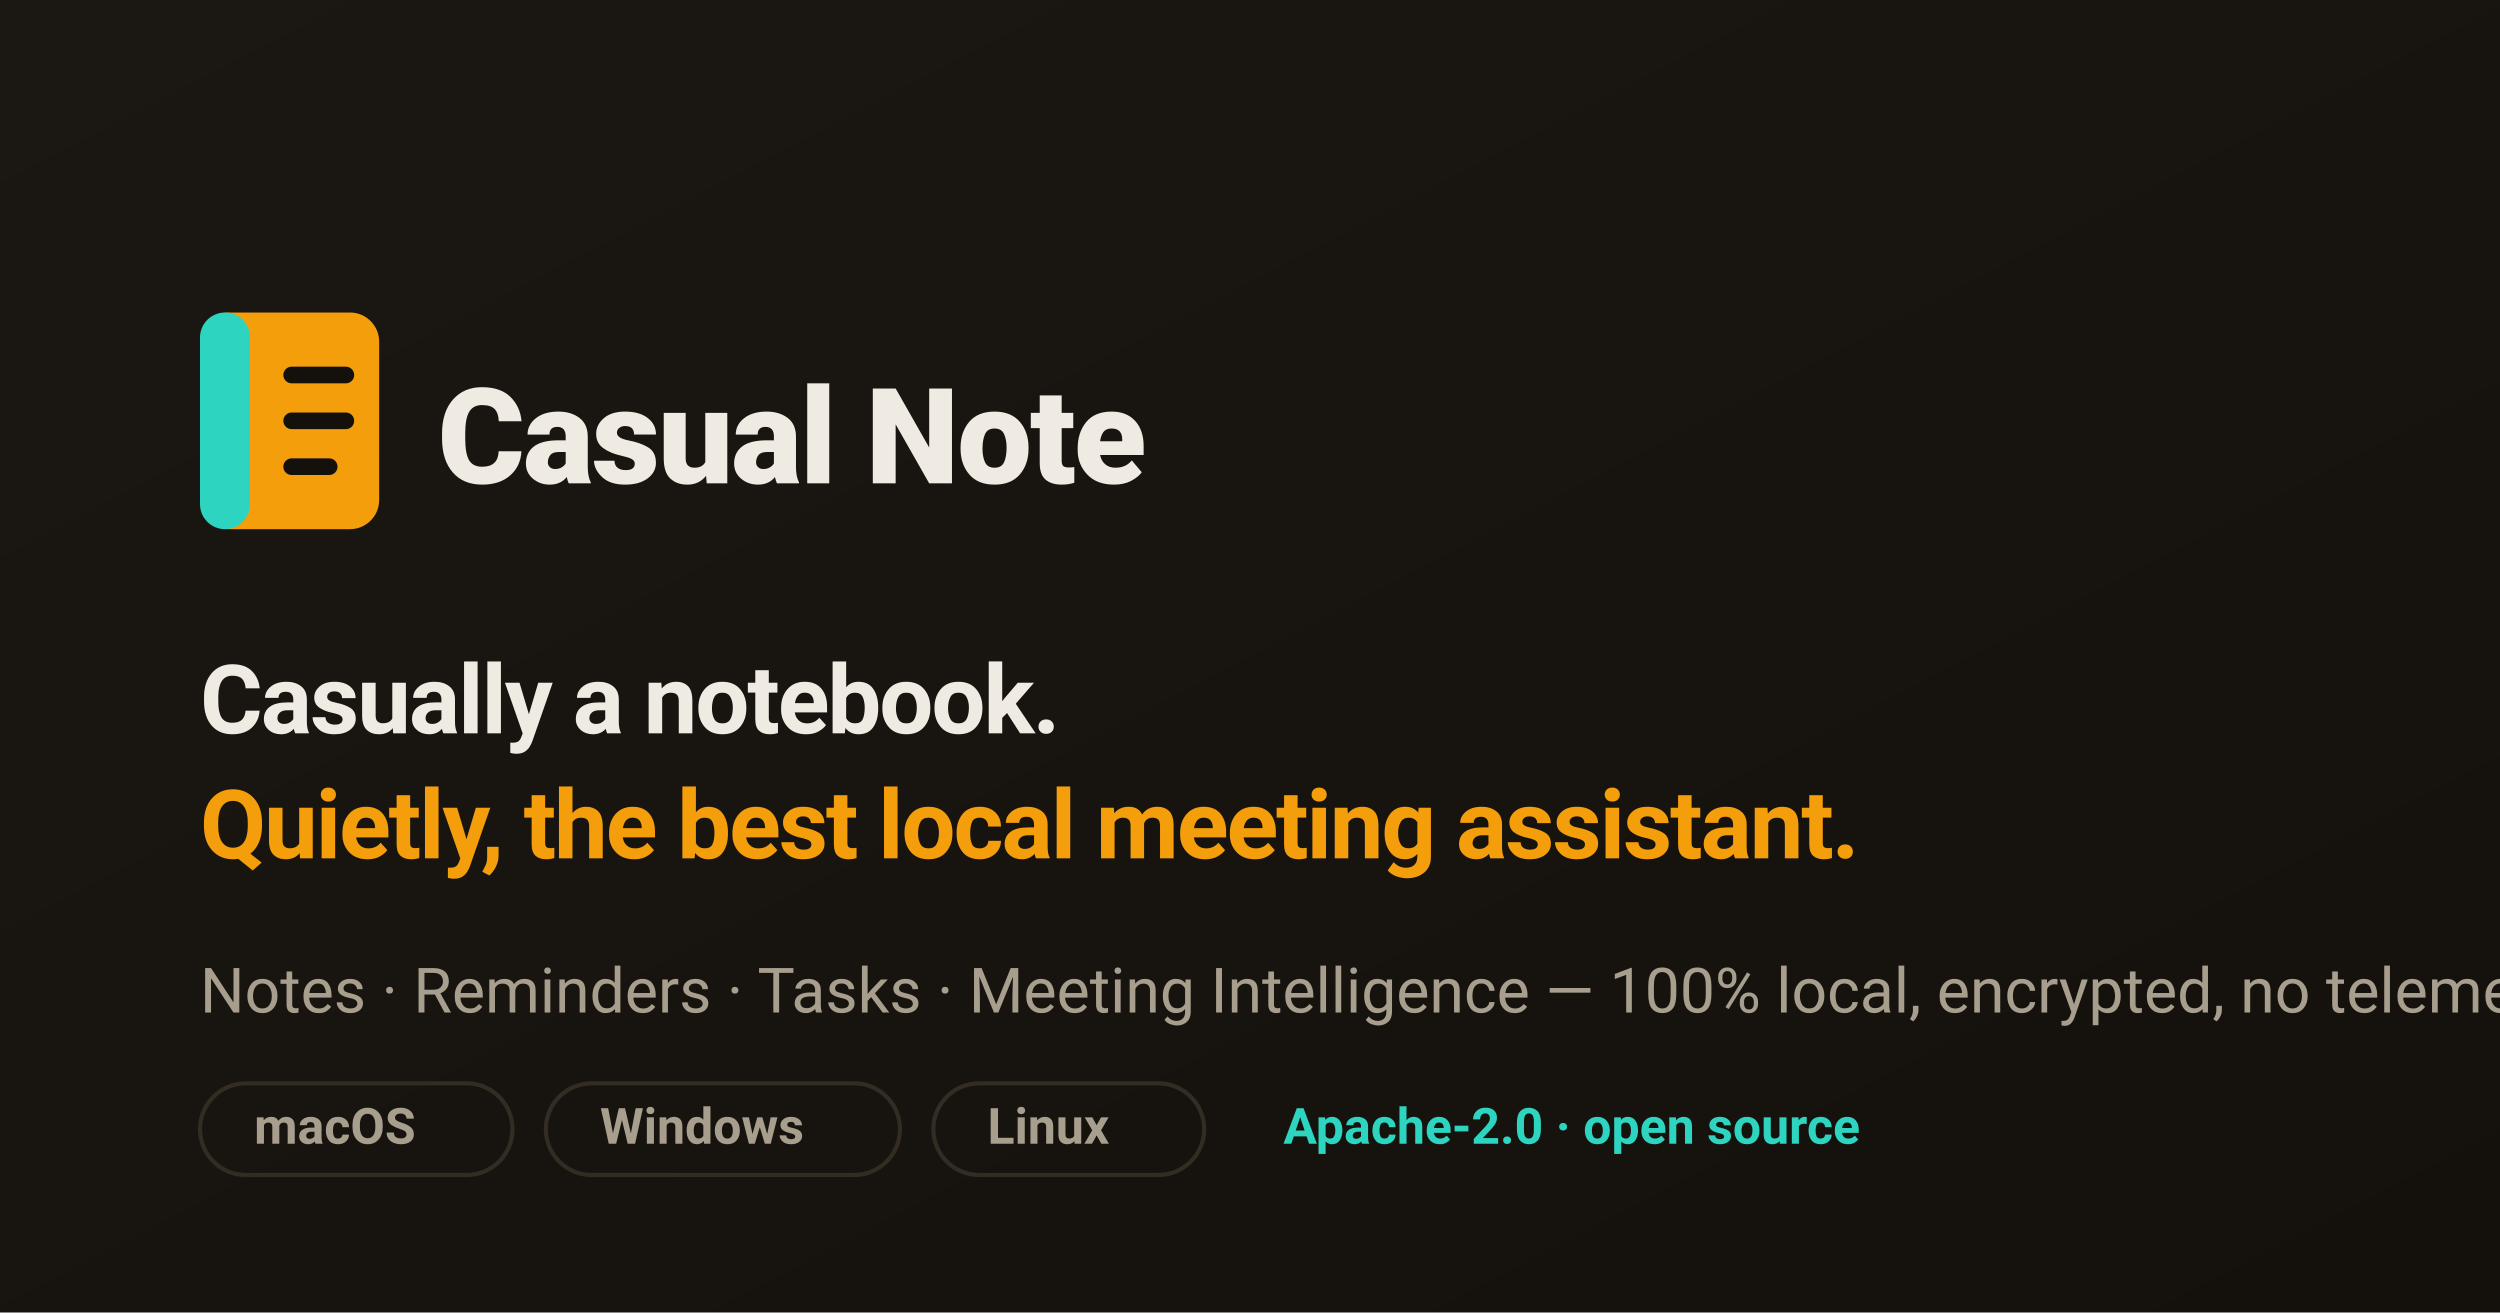
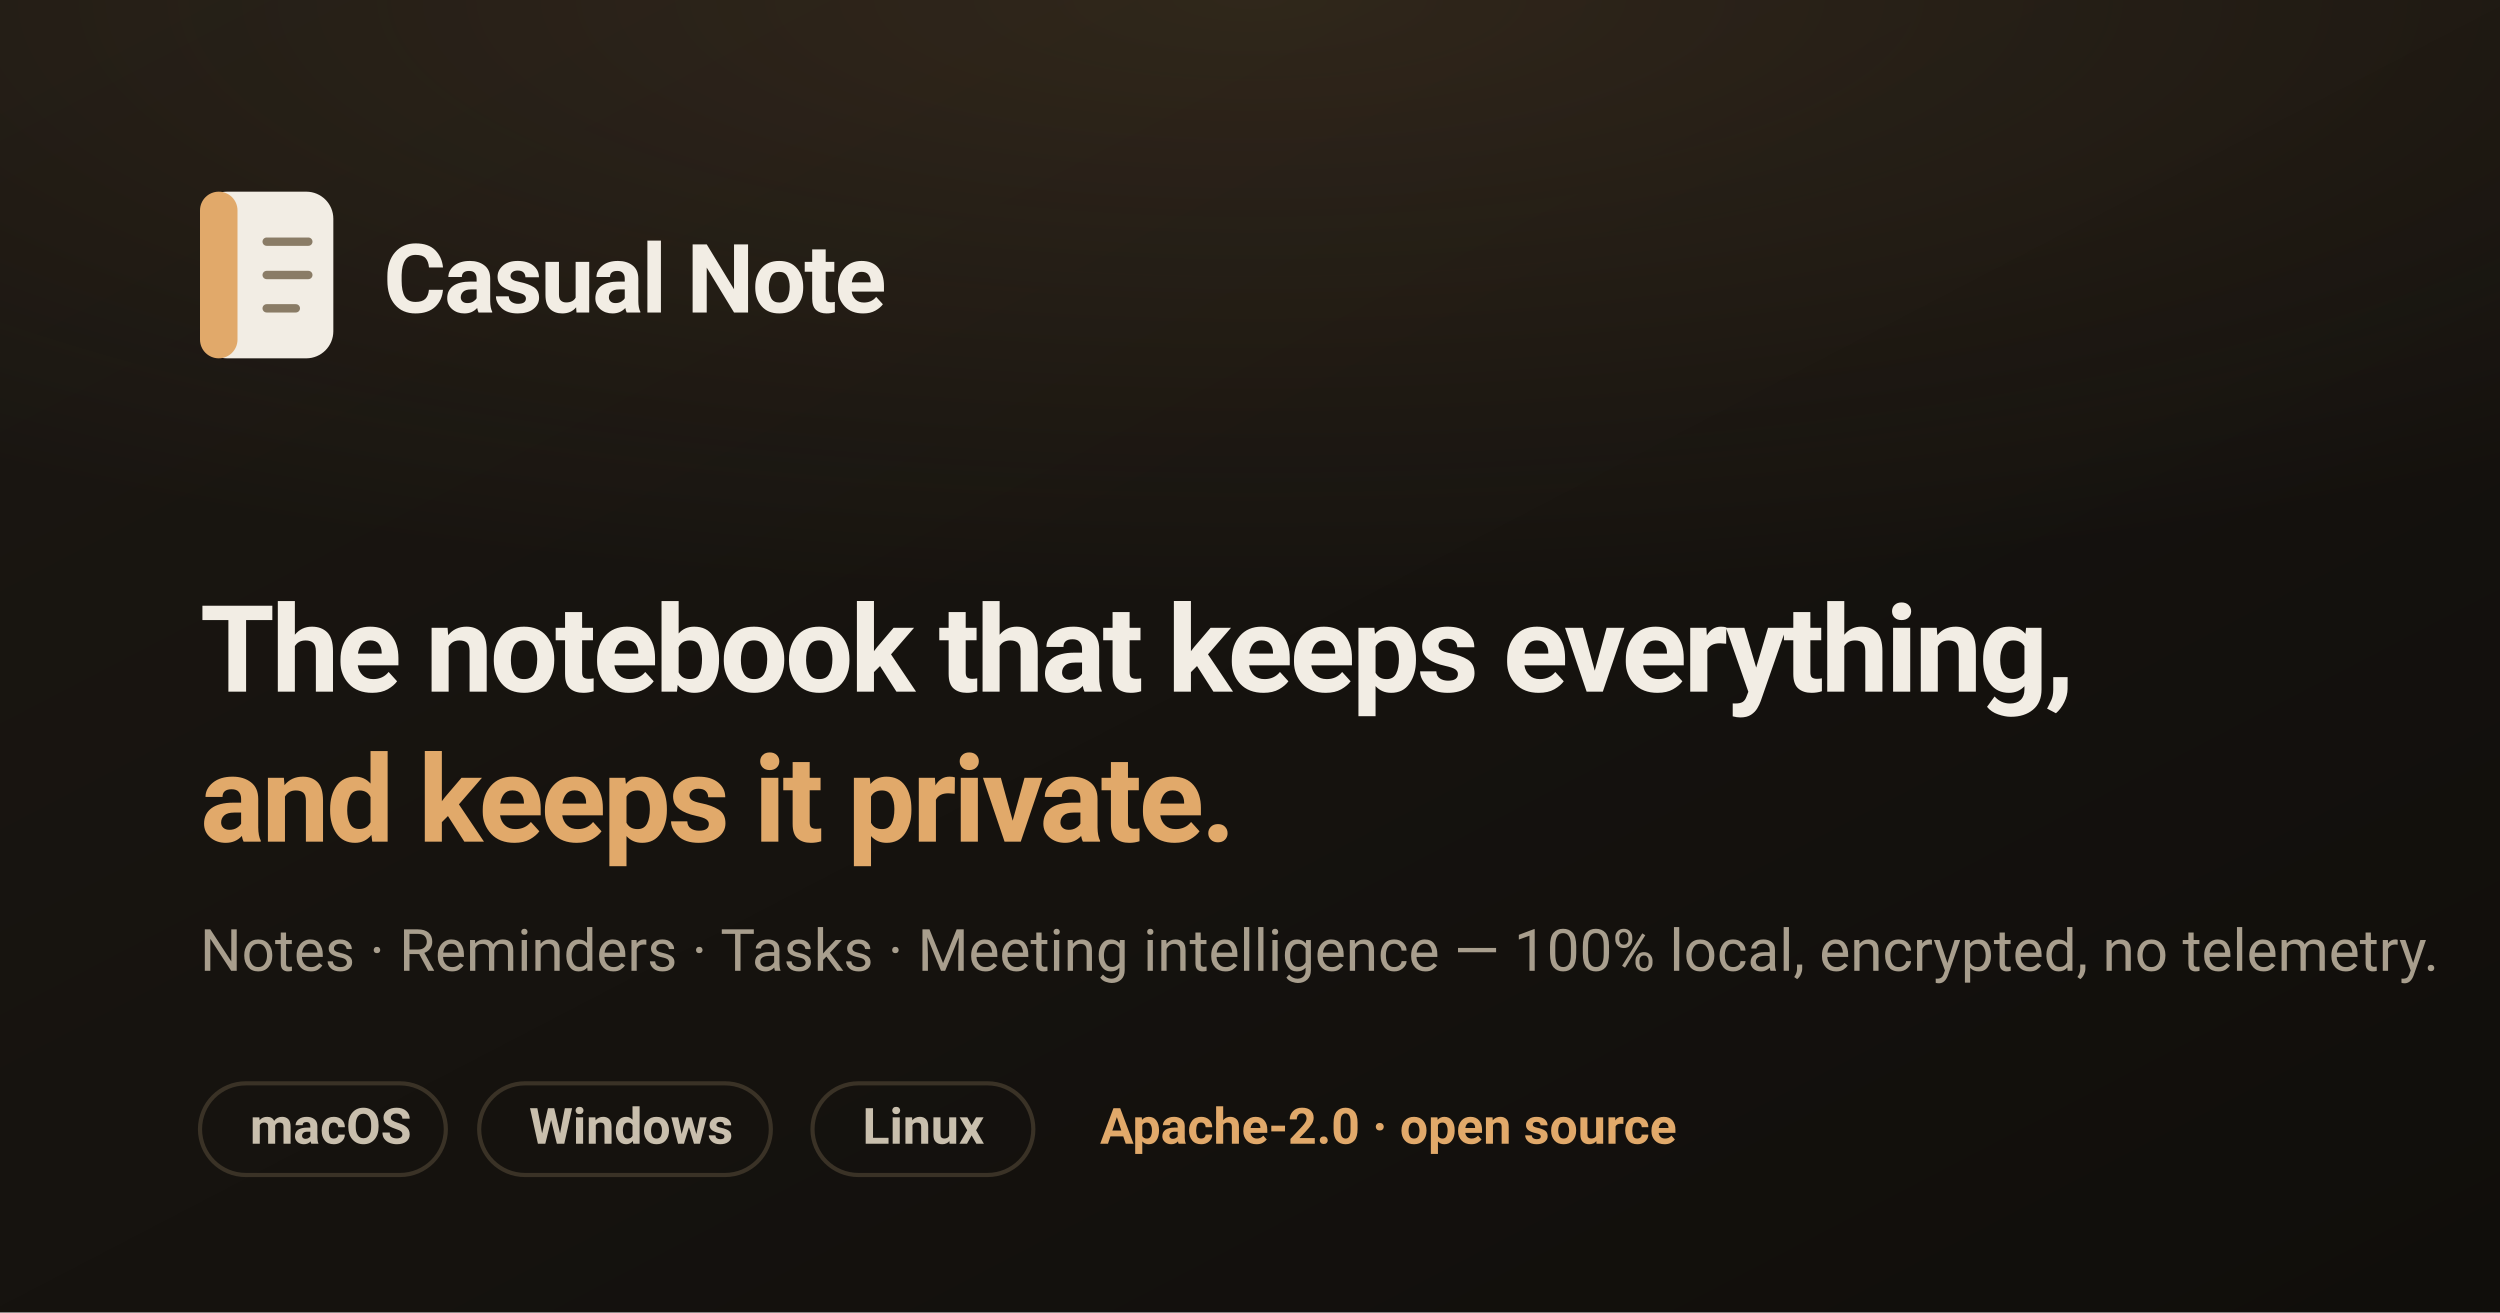
<svg xmlns="http://www.w3.org/2000/svg" width="1200" height="630" viewBox="0 0 1200 630">
  <defs>
    <linearGradient id="bg" x1="0" y1="0" x2="1" y2="1">
      <stop offset="0" stop-color="#1b1712" />
-       <stop offset="1" stop-color="#14110d" />
+       <stop offset="1" stop-color="#100e0b" />
    </linearGradient>
+     <radialGradient id="glow" cx="0.5" cy="0" r="0.8">
+       <stop offset="0" stop-color="#e1a96a" stop-opacity="0.12" />
+       <stop offset="1" stop-color="#e1a96a" stop-opacity="0" />
+     </radialGradient>
  </defs>
  <rect width="1200" height="630" fill="url(#bg)" />
-   <g transform="translate(96,150)">
-     <rect x="0" y="0" width="86" height="104" rx="14" fill="#f59e0b" />
-     <rect x="0" y="0" width="24" height="104" rx="12" fill="#2dd4bf" />
-     <line x1="44" y1="30" x2="70" y2="30" stroke="#14110d" stroke-width="8" stroke-linecap="round" />
-     <line x1="44" y1="52" x2="70" y2="52" stroke="#14110d" stroke-width="8" stroke-linecap="round" />
-     <line x1="44" y1="74" x2="62" y2="74" stroke="#14110d" stroke-width="8" stroke-linecap="round" />
+   <rect width="1200" height="360" fill="url(#glow)" />
+   <g transform="translate(96,92)">
+     <rect x="0" y="0" width="64" height="80" rx="13" fill="#f2ede4" />
+     <rect x="0" y="0" width="18" height="80" rx="9" fill="#e1a96a" />
+     <line x1="32" y1="24" x2="52" y2="24" stroke="#8a7c66" stroke-width="4" stroke-linecap="round" />
+     <line x1="32" y1="40" x2="52" y2="40" stroke="#8a7c66" stroke-width="4" stroke-linecap="round" />
+     <line x1="32" y1="56" x2="46" y2="56" stroke="#8a7c66" stroke-width="4" stroke-linecap="round" />
  </g>
-   <text x="210" y="232" font-family="-apple-system,Segoe UI,Roboto,Helvetica,Arial,sans-serif" font-size="64" font-weight="800" fill="#f0ebe2" letter-spacing="-1">Casual Note</text>
-   <text x="96" y="352" font-family="-apple-system,Segoe UI,Roboto,Helvetica,Arial,sans-serif" font-size="46" font-weight="700" fill="#f0ebe2" letter-spacing="-1">Casually a notebook.</text>
-   <text x="96" y="412" font-family="-apple-system,Segoe UI,Roboto,Helvetica,Arial,sans-serif" font-size="46" font-weight="700" fill="#f59e0b" letter-spacing="-1">Quietly, the best local meeting assistant.</text>
-   <text x="96" y="486" font-family="-apple-system,Segoe UI,Roboto,Helvetica,Arial,sans-serif" font-size="30" fill="#a89e8d">Notes · Reminders · Tasks · Meeting Intelligence — 100% local, encrypted, no telemetry.</text>
+   <text x="184" y="150" font-family="-apple-system,Segoe UI,Roboto,Helvetica,Arial,sans-serif" font-size="46" font-weight="700" fill="#f2ede4" letter-spacing="-1">Casual Note</text>
+   <text x="96" y="332" font-family="-apple-system,Segoe UI,Roboto,Helvetica,Arial,sans-serif" font-size="58" font-weight="700" fill="#f2ede4" letter-spacing="-1.5">The notebook that keeps everything,</text>
+   <text x="96" y="404" font-family="-apple-system,Segoe UI,Roboto,Helvetica,Arial,sans-serif" font-size="58" font-weight="700" fill="#e1a96a" letter-spacing="-1.5">and keeps it private.</text>
+   <text x="96" y="466" font-family="-apple-system,Segoe UI,Roboto,Helvetica,Arial,sans-serif" font-size="28" fill="#a89e8d">Notes · Reminders · Tasks · Meeting intelligence — 100% local, encrypted, no telemetry.</text>
  <g transform="translate(96,520)" font-family="-apple-system,Segoe UI,Roboto,Helvetica,Arial,sans-serif" font-size="24" font-weight="600">
-     <rect x="0" y="0" width="150" height="44" rx="22" fill="none" stroke="#332c22" stroke-width="2" />
-     <text x="26" y="29" fill="#a89e8d">macOS</text>
-     <rect x="166" y="0" width="170" height="44" rx="22" fill="none" stroke="#332c22" stroke-width="2" />
-     <text x="192" y="29" fill="#a89e8d">Windows</text>
-     <rect x="352" y="0" width="130" height="44" rx="22" fill="none" stroke="#332c22" stroke-width="2" />
-     <text x="378" y="29" fill="#a89e8d">Linux</text>
-     <text x="520" y="29" fill="#2dd4bf" font-weight="700">Apache-2.0 · open source</text>
+     <rect x="0" y="0" width="118" height="44" rx="22" fill="none" stroke="#3a3226" stroke-width="2" />
+     <text x="24" y="29" fill="#c9bfad">macOS</text>
+     <rect x="134" y="0" width="140" height="44" rx="22" fill="none" stroke="#3a3226" stroke-width="2" />
+     <text x="158" y="29" fill="#c9bfad">Windows</text>
+     <rect x="294" y="0" width="106" height="44" rx="22" fill="none" stroke="#3a3226" stroke-width="2" />
+     <text x="318" y="29" fill="#c9bfad">Linux</text>
+     <text x="432" y="29" fill="#e1a96a" font-weight="700">Apache-2.0 · open source</text>
  </g>
</svg>
